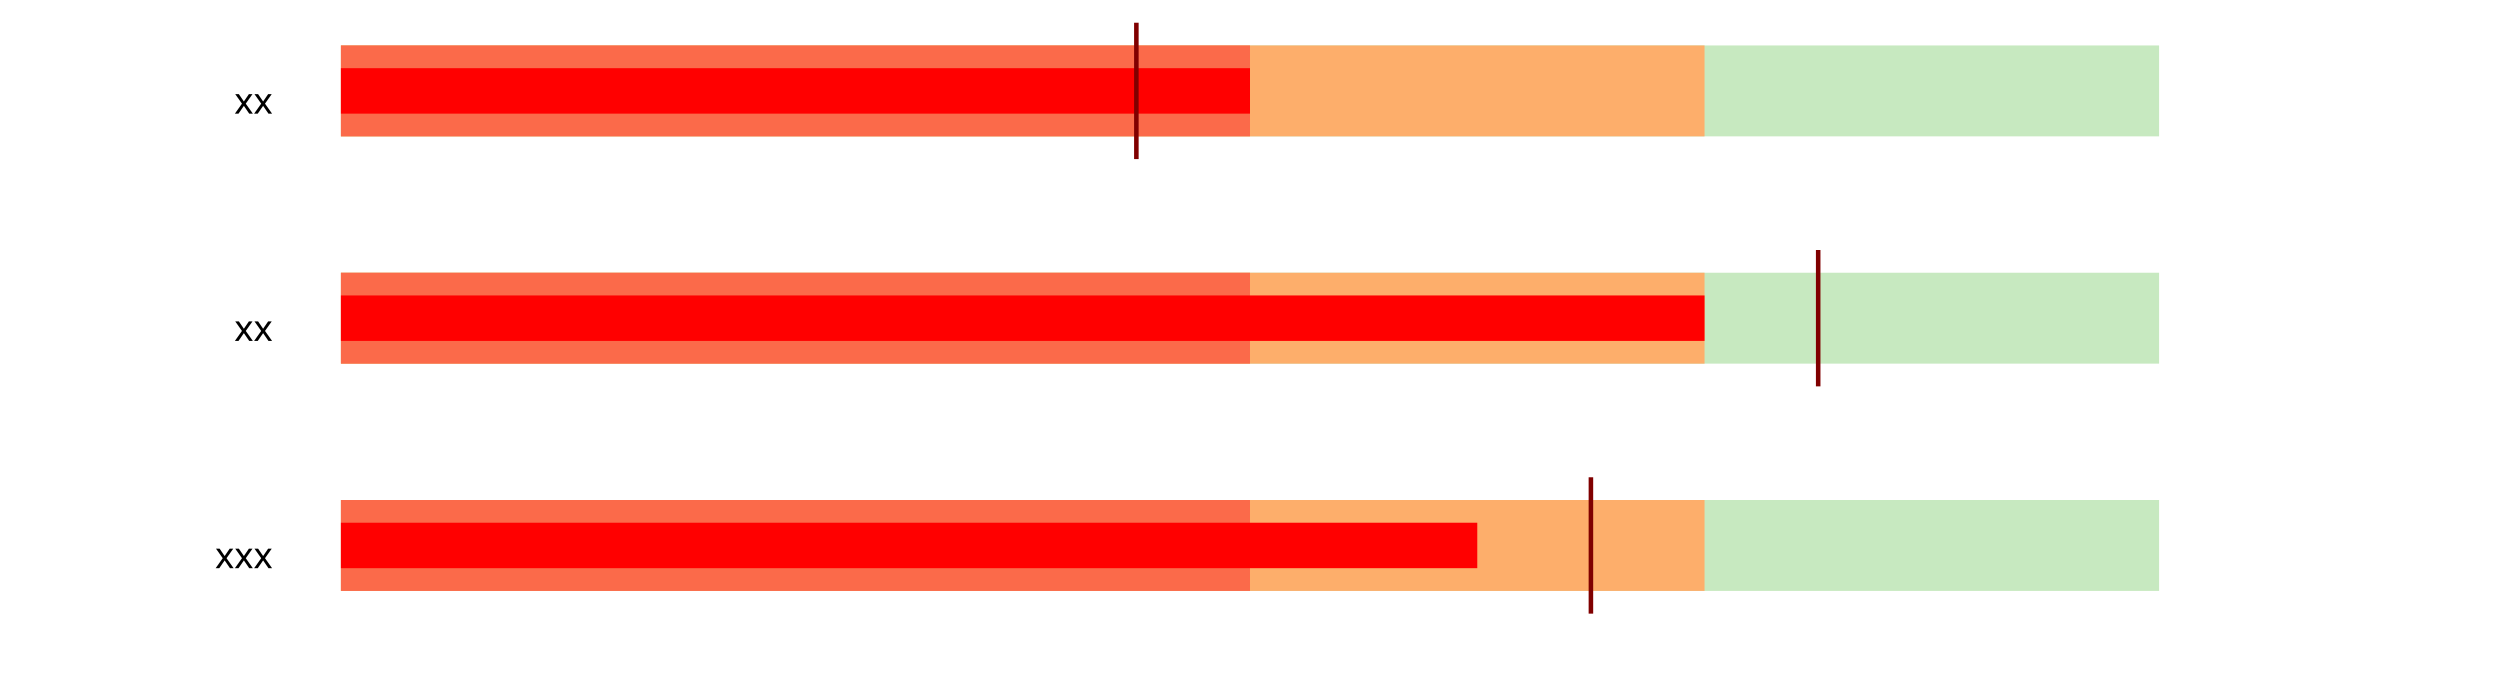
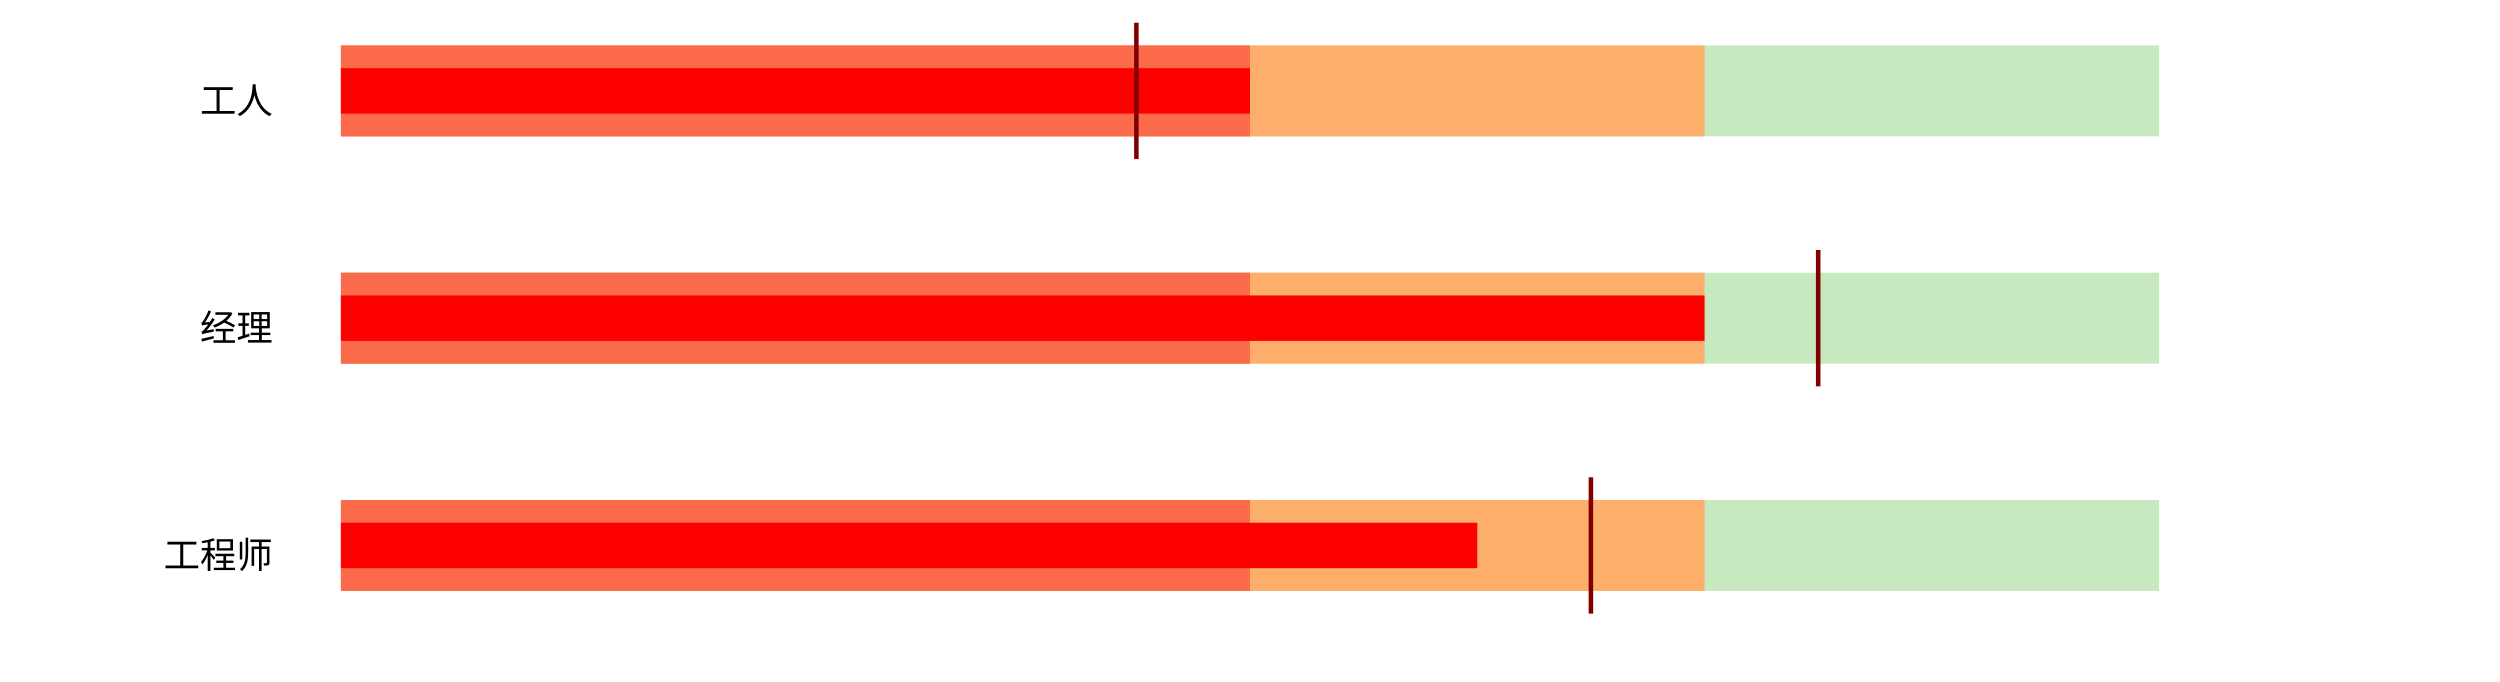
<svg width="900" height="340" viewBox="0,20,1100,300" style="max-width: 100%; height: auto; font: 10px sans-serif;" id="svg">
  <rect x="150" y="40" width="800" height="40" fill="#c7e9c0" id="rect_11" />
  <rect x="150" y="40" width="600" height="40" fill="#fdae6b" id="rect_10" />
  <rect x="150" y="40" width="400" height="40" fill="#fb6a4a" id="rect_9" />
  <rect x="150" y="140" width="800" height="40" fill="#c7e9c0" id="rect_8" />
  <rect x="150" y="140" width="600" height="40" fill="#fdae6b" id="rect_7" />
  <rect x="150" y="140" width="400" height="40" fill="#fb6a4a" id="rect_6" />
  <rect x="150" y="240" width="800" height="40" fill="#c7e9c0" id="rect_5" />
  <rect x="150" y="240" width="600" height="40" fill="#fdae6b" id="rect_4" />
  <rect x="150" y="240" width="400" height="40" fill="#fb6a4a" id="rect_3" />
  <rect x="150" y="50" width="400" height="20" fill="red" id="rect_2" />
  <rect x="150" y="150" width="600" height="20" fill="red" id="rect_1" />
  <rect x="150" y="250" width="500" height="20" fill="red" id="rect" />
  <line x1="500" y1="30" x2="500" y2="90" stroke="#800000" stroke-width="2" id="line_2" />
  <line x1="800" y1="130" x2="800" y2="190" stroke="#800000" stroke-width="2" id="line_1" />
  <line x1="700" y1="230" x2="700" y2="290" stroke="#800000" stroke-width="2" id="line" />
-   <text x="120" y="70" font-size="16" text-anchor="end" id="text_8">xx</text>
-   <text x="120" y="170" font-size="16" text-anchor="end" id="text_7">xx</text>
-   <text x="120" y="270" font-size="16" text-anchor="end" id="text_6">xxx</text>
-   <text x="150" y="350" font-size="12" id="text_5">x</text>
-   <text x="350" y="350" font-size="12" id="text_4">xxxx</text>
-   <text x="550" y="350" font-size="12" id="text_3">xxxx</text>
-   <text x="750" y="350" font-size="12" id="text_2">xxxx</text>
-   <text x="950" y="350" font-size="12" id="text_1">xxxx</text>
-   <text x="1150" y="350" font-size="12" id="text">xxxxx</text>
+   <text x="120" y="70" font-size="16" text-anchor="end" id="text_8">工人</text>
+   <text x="120" y="170" font-size="16" text-anchor="end" id="text_7">经理</text>
+   <text x="120" y="270" font-size="16" text-anchor="end" id="text_6">工程师</text>
+   <text x="150" y="350" font-size="12" id="text_5">0</text>
+   <text x="350" y="350" font-size="12" id="text_4">2000</text>
+   <text x="550" y="350" font-size="12" id="text_3">4000</text>
+   <text x="750" y="350" font-size="12" id="text_2">6000</text>
+   <text x="950" y="350" font-size="12" id="text_1">8000</text>
+   <text x="1150" y="350" font-size="12" id="text">10000</text>
</svg>
